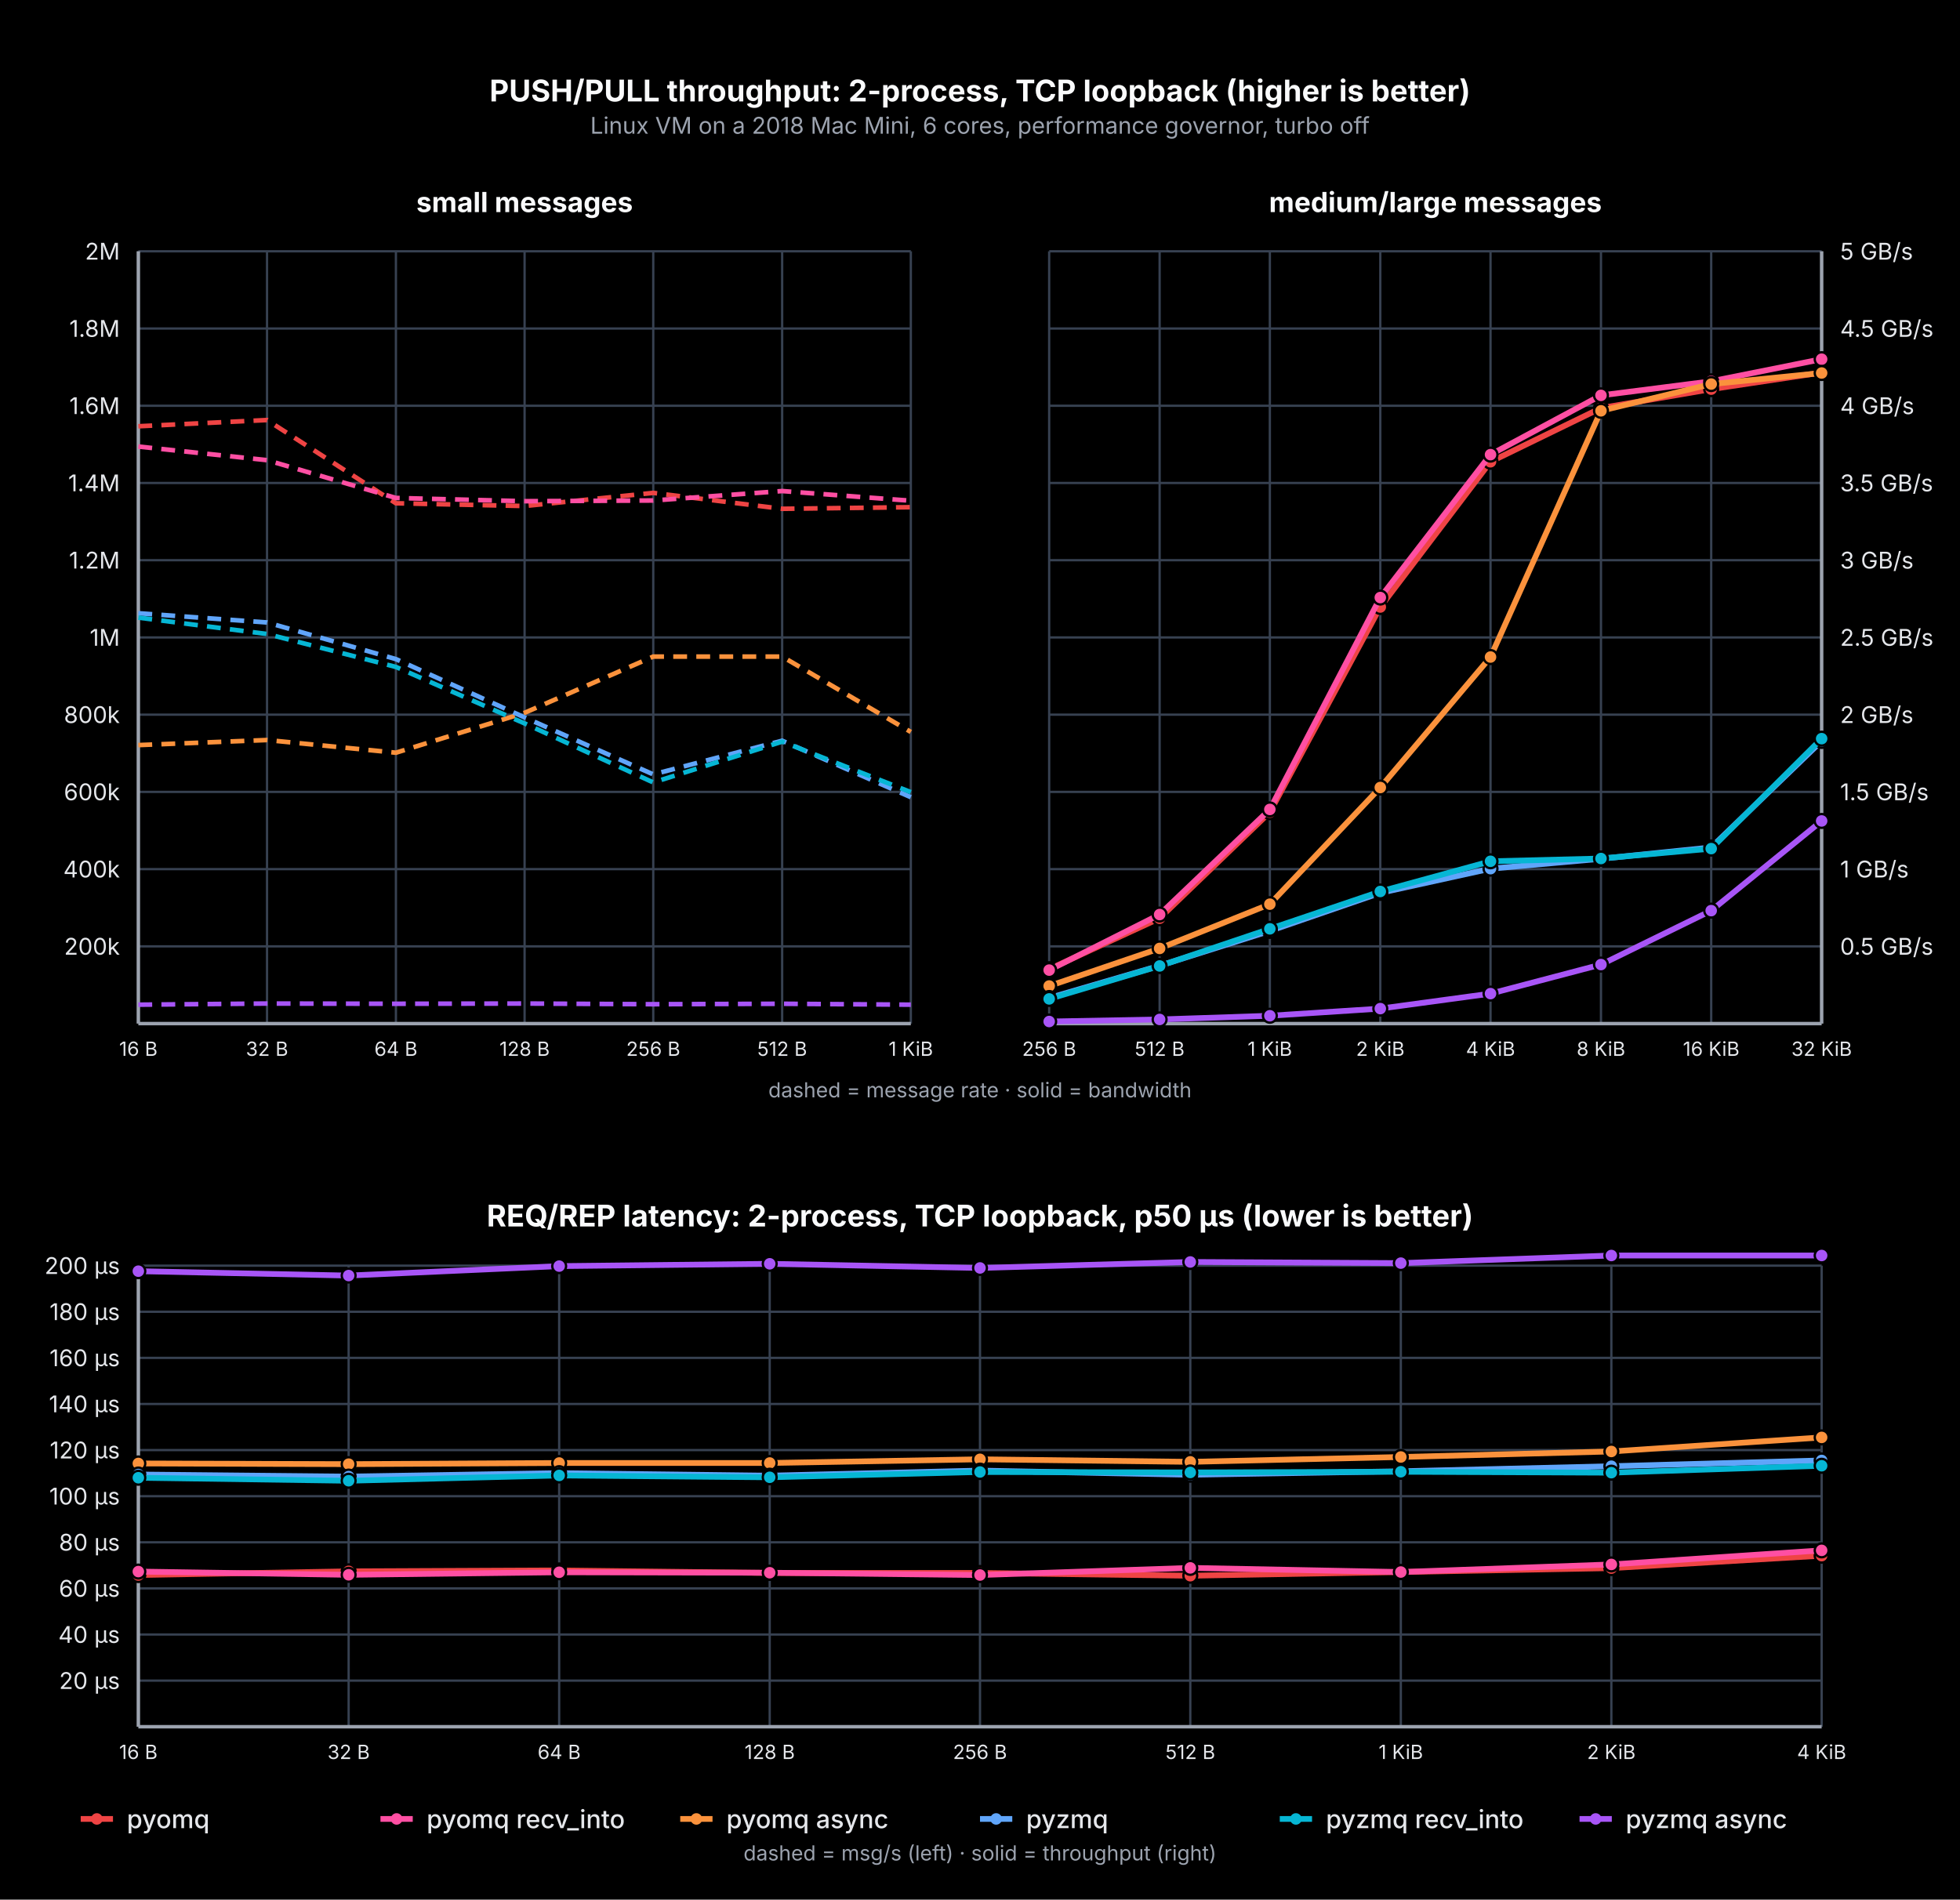
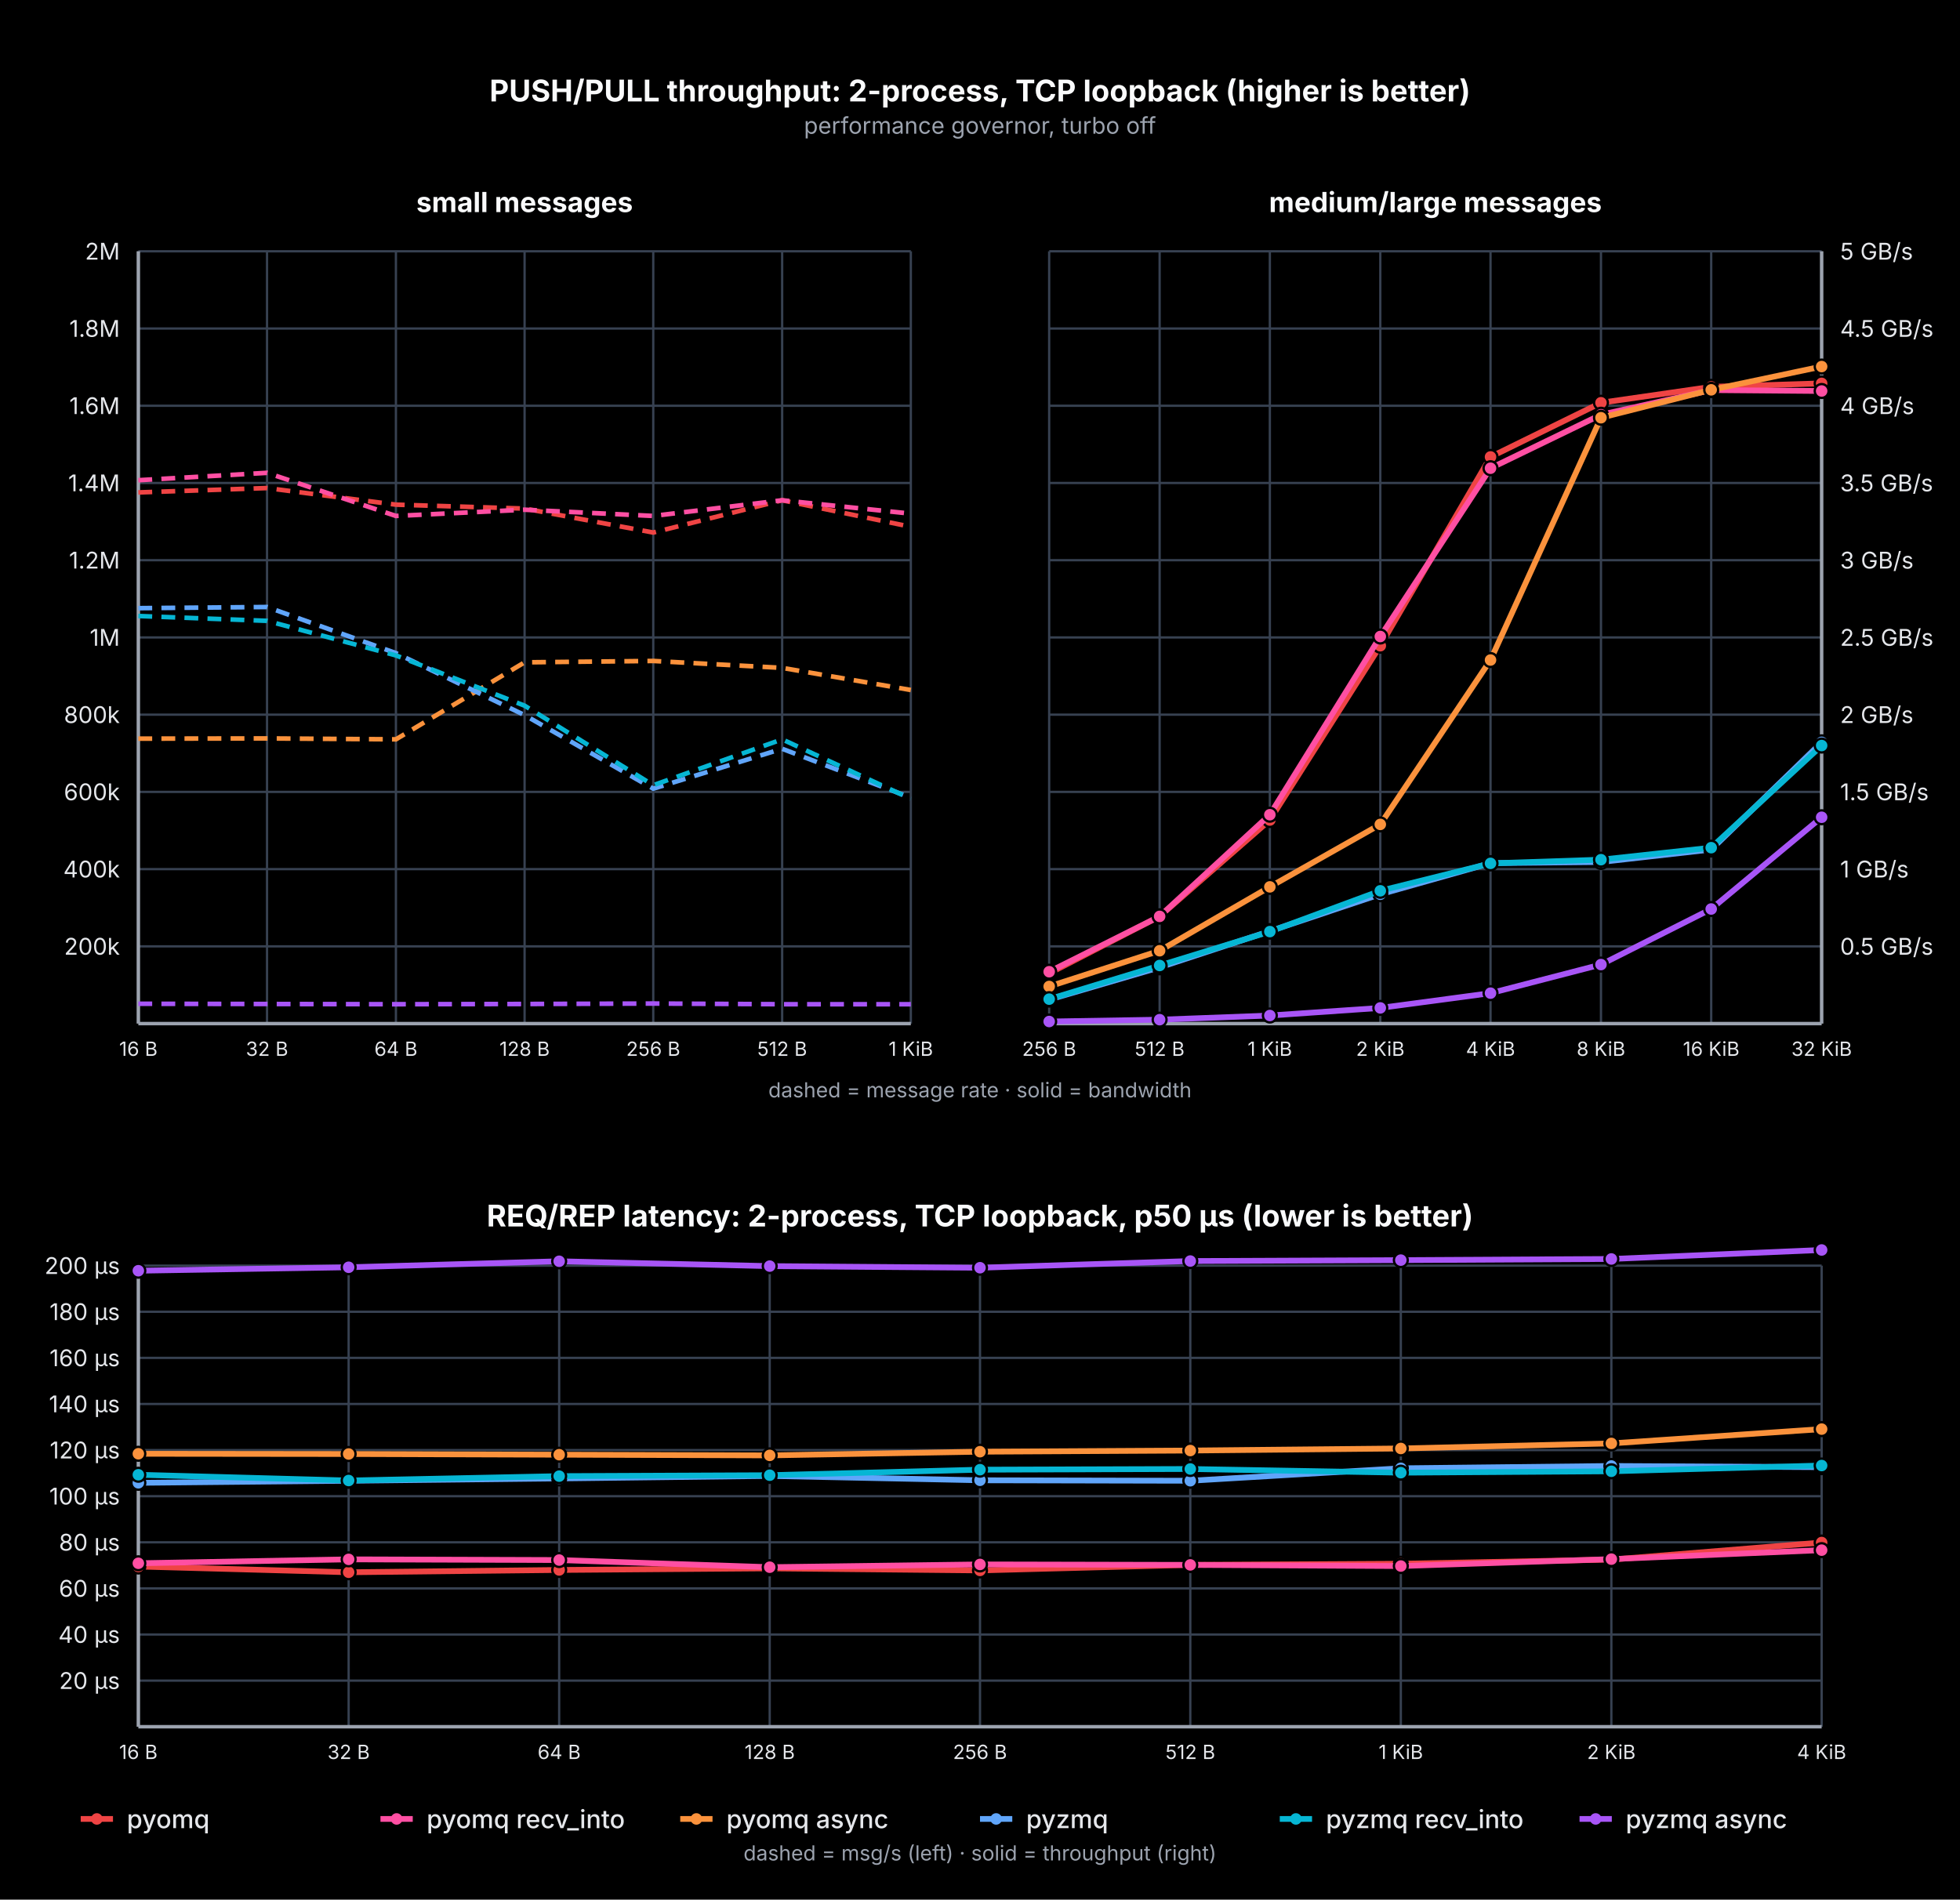
<svg xmlns="http://www.w3.org/2000/svg" viewBox="0 0 850 824" font-family="system-ui, -apple-system, sans-serif">
  <rect width="850" height="824" fill="#000000" />
  <text x="425.0" y="44" text-anchor="middle" fill="#f9fafb" font-size="13" font-weight="700">PUSH/PULL throughput: 2-process, TCP loopback (higher is better)</text>
-   <text x="425.0" y="58" text-anchor="middle" fill="#9ca3af" font-size="10">Linux VM on a 2018 Mac Mini, 6 cores, performance governor, turbo off</text>
+   <text x="425.0" y="58" text-anchor="middle" fill="#9ca3af" font-size="10">performance governor, turbo off</text>
  <line x1="60" y1="410.5" x2="395" y2="410.5" stroke="#374151" stroke-width="1" />
  <text x="52" y="410.5" text-anchor="end" dominant-baseline="middle" fill="#e5e7eb" font-size="10">200k</text>
  <line x1="60" y1="377.0" x2="395" y2="377.0" stroke="#374151" stroke-width="1" />
  <text x="52" y="377.0" text-anchor="end" dominant-baseline="middle" fill="#e5e7eb" font-size="10">400k</text>
  <line x1="60" y1="343.5" x2="395" y2="343.5" stroke="#374151" stroke-width="1" />
  <text x="52" y="343.5" text-anchor="end" dominant-baseline="middle" fill="#e5e7eb" font-size="10">600k</text>
  <line x1="60" y1="310.0" x2="395" y2="310.0" stroke="#374151" stroke-width="1" />
  <text x="52" y="310.0" text-anchor="end" dominant-baseline="middle" fill="#e5e7eb" font-size="10">800k</text>
  <line x1="60" y1="276.5" x2="395" y2="276.5" stroke="#374151" stroke-width="1" />
  <text x="52" y="276.5" text-anchor="end" dominant-baseline="middle" fill="#e5e7eb" font-size="10">1M</text>
  <line x1="60" y1="243.0" x2="395" y2="243.0" stroke="#374151" stroke-width="1" />
  <text x="52" y="243.0" text-anchor="end" dominant-baseline="middle" fill="#e5e7eb" font-size="10">1.2M</text>
  <line x1="60" y1="209.5" x2="395" y2="209.5" stroke="#374151" stroke-width="1" />
  <text x="52" y="209.5" text-anchor="end" dominant-baseline="middle" fill="#e5e7eb" font-size="10">1.4M</text>
  <line x1="60" y1="176.0" x2="395" y2="176.0" stroke="#374151" stroke-width="1" />
  <text x="52" y="176.0" text-anchor="end" dominant-baseline="middle" fill="#e5e7eb" font-size="10">1.6M</text>
  <line x1="60" y1="142.5" x2="395" y2="142.5" stroke="#374151" stroke-width="1" />
  <text x="52" y="142.5" text-anchor="end" dominant-baseline="middle" fill="#e5e7eb" font-size="10">1.8M</text>
  <line x1="60" y1="109.0" x2="395" y2="109.0" stroke="#374151" stroke-width="1" />
  <text x="52" y="109.0" text-anchor="end" dominant-baseline="middle" fill="#e5e7eb" font-size="10">2M</text>
  <line x1="60.0" y1="109" x2="60.0" y2="444" stroke="#374151" stroke-width="1" />
  <line x1="115.8" y1="109" x2="115.8" y2="444" stroke="#374151" stroke-width="1" />
  <line x1="171.7" y1="109" x2="171.7" y2="444" stroke="#374151" stroke-width="1" />
  <line x1="227.5" y1="109" x2="227.5" y2="444" stroke="#374151" stroke-width="1" />
  <line x1="283.3" y1="109" x2="283.3" y2="444" stroke="#374151" stroke-width="1" />
  <line x1="339.2" y1="109" x2="339.2" y2="444" stroke="#374151" stroke-width="1" />
  <line x1="395.0" y1="109" x2="395.0" y2="444" stroke="#374151" stroke-width="1" />
  <line x1="60" y1="109" x2="60" y2="444" stroke="#9ca3af" stroke-width="1.5" />
  <line x1="60" y1="444" x2="395" y2="444" stroke="#9ca3af" stroke-width="1.5" />
  <line x1="455" y1="410.5" x2="790" y2="410.5" stroke="#374151" stroke-width="1" />
  <text x="798" y="410.5" text-anchor="start" dominant-baseline="middle" fill="#e5e7eb" font-size="10">0.5 GB/s</text>
  <line x1="455" y1="377.0" x2="790" y2="377.0" stroke="#374151" stroke-width="1" />
  <text x="798" y="377.0" text-anchor="start" dominant-baseline="middle" fill="#e5e7eb" font-size="10">1 GB/s</text>
  <line x1="455" y1="343.5" x2="790" y2="343.5" stroke="#374151" stroke-width="1" />
  <text x="798" y="343.5" text-anchor="start" dominant-baseline="middle" fill="#e5e7eb" font-size="10">1.5 GB/s</text>
  <line x1="455" y1="310.0" x2="790" y2="310.0" stroke="#374151" stroke-width="1" />
  <text x="798" y="310.0" text-anchor="start" dominant-baseline="middle" fill="#e5e7eb" font-size="10">2 GB/s</text>
  <line x1="455" y1="276.5" x2="790" y2="276.5" stroke="#374151" stroke-width="1" />
  <text x="798" y="276.5" text-anchor="start" dominant-baseline="middle" fill="#e5e7eb" font-size="10">2.5 GB/s</text>
  <line x1="455" y1="243.0" x2="790" y2="243.0" stroke="#374151" stroke-width="1" />
  <text x="798" y="243.0" text-anchor="start" dominant-baseline="middle" fill="#e5e7eb" font-size="10">3 GB/s</text>
  <line x1="455" y1="209.5" x2="790" y2="209.5" stroke="#374151" stroke-width="1" />
  <text x="798" y="209.5" text-anchor="start" dominant-baseline="middle" fill="#e5e7eb" font-size="10">3.5 GB/s</text>
  <line x1="455" y1="176.0" x2="790" y2="176.0" stroke="#374151" stroke-width="1" />
  <text x="798" y="176.0" text-anchor="start" dominant-baseline="middle" fill="#e5e7eb" font-size="10">4 GB/s</text>
  <line x1="455" y1="142.5" x2="790" y2="142.5" stroke="#374151" stroke-width="1" />
  <text x="798" y="142.5" text-anchor="start" dominant-baseline="middle" fill="#e5e7eb" font-size="10">4.5 GB/s</text>
  <line x1="455" y1="109.0" x2="790" y2="109.0" stroke="#374151" stroke-width="1" />
  <text x="798" y="109.0" text-anchor="start" dominant-baseline="middle" fill="#e5e7eb" font-size="10">5 GB/s</text>
  <line x1="455.0" y1="109" x2="455.0" y2="444" stroke="#374151" stroke-width="1" />
  <line x1="502.9" y1="109" x2="502.9" y2="444" stroke="#374151" stroke-width="1" />
  <line x1="550.7" y1="109" x2="550.7" y2="444" stroke="#374151" stroke-width="1" />
  <line x1="598.6" y1="109" x2="598.6" y2="444" stroke="#374151" stroke-width="1" />
  <line x1="646.4" y1="109" x2="646.4" y2="444" stroke="#374151" stroke-width="1" />
  <line x1="694.3" y1="109" x2="694.3" y2="444" stroke="#374151" stroke-width="1" />
  <line x1="742.1" y1="109" x2="742.1" y2="444" stroke="#374151" stroke-width="1" />
  <line x1="790.0" y1="109" x2="790.0" y2="444" stroke="#374151" stroke-width="1" />
  <line x1="790" y1="109" x2="790" y2="444" stroke="#9ca3af" stroke-width="1.5" />
  <line x1="455" y1="444" x2="790" y2="444" stroke="#9ca3af" stroke-width="1.5" />
  <text x="227.5" y="92" text-anchor="middle" fill="#f9fafb" font-size="12" font-weight="700">small messages</text>
  <text x="622.5" y="92" text-anchor="middle" fill="#f9fafb" font-size="12" font-weight="700">medium/large messages</text>
-   <polyline points="60.0,184.9 115.8,182.2 171.7,218.3 227.5,219.5 283.3,213.8 339.2,220.7 395.0,220.0" fill="none" stroke="#ef4444" stroke-width="2" stroke-dasharray="6,4" />
-   <polyline points="60.0,193.7 115.8,199.6 171.7,216.0 227.5,217.4 283.3,217.1 339.2,213.0 395.0,217.2" fill="none" stroke="#ff4fa3" stroke-width="2" stroke-dasharray="6,4" />
-   <polyline points="60.0,323.2 115.8,321.0 171.7,326.5 227.5,309.2 283.3,284.8 339.2,284.8 395.0,317.5" fill="none" stroke="#fb923c" stroke-width="2" stroke-dasharray="6,4" />
-   <polyline points="60.0,266.0 115.8,270.0 171.7,285.9 227.5,311.2 283.3,335.9 339.2,321.3 395.0,345.8" fill="none" stroke="#60a5fa" stroke-width="2" stroke-dasharray="6,4" />
-   <polyline points="60.0,267.9 115.8,275.0 171.7,289.3 227.5,313.8 283.3,339.4 339.2,321.7 395.0,343.6" fill="none" stroke="#06b6d4" stroke-width="2" stroke-dasharray="6,4" />
-   <polyline points="60.0,435.8 115.8,435.3 171.7,435.4 227.5,435.3 283.3,435.6 339.2,435.4 395.0,435.8" fill="none" stroke="#a855f7" stroke-width="2" stroke-dasharray="6,4" />
-   <polyline points="455.0,420.4 502.9,398.3 550.7,352.3 598.6,263.3 646.4,200.3 694.3,177.0 742.1,168.8 790.0,161.6" fill="none" stroke="#ef4444" stroke-width="2.5" stroke-linecap="round" stroke-linejoin="round" />
-   <circle cx="455.0" cy="420.4" r="3" fill="#ef4444" stroke="#000000" stroke-width="1" />
-   <circle cx="502.9" cy="398.3" r="3" fill="#ef4444" stroke="#000000" stroke-width="1" />
-   <circle cx="550.7" cy="352.3" r="3" fill="#ef4444" stroke="#000000" stroke-width="1" />
-   <circle cx="598.6" cy="263.3" r="3" fill="#ef4444" stroke="#000000" stroke-width="1" />
-   <circle cx="646.4" cy="200.3" r="3" fill="#ef4444" stroke="#000000" stroke-width="1" />
-   <circle cx="694.3" cy="177.0" r="3" fill="#ef4444" stroke="#000000" stroke-width="1" />
-   <circle cx="742.1" cy="168.8" r="3" fill="#ef4444" stroke="#000000" stroke-width="1" />
-   <circle cx="790.0" cy="161.6" r="3" fill="#ef4444" stroke="#000000" stroke-width="1" />
-   <polyline points="455.0,420.8 502.9,396.7 550.7,351.1 598.6,259.2 646.4,197.2 694.3,171.5 742.1,165.4 790.0,155.8" fill="none" stroke="#ff4fa3" stroke-width="2.5" stroke-linecap="round" stroke-linejoin="round" />
-   <circle cx="455.0" cy="420.8" r="3" fill="#ff4fa3" stroke="#000000" stroke-width="1" />
-   <circle cx="502.9" cy="396.7" r="3" fill="#ff4fa3" stroke="#000000" stroke-width="1" />
-   <circle cx="550.7" cy="351.1" r="3" fill="#ff4fa3" stroke="#000000" stroke-width="1" />
-   <circle cx="598.6" cy="259.2" r="3" fill="#ff4fa3" stroke="#000000" stroke-width="1" />
-   <circle cx="646.4" cy="197.2" r="3" fill="#ff4fa3" stroke="#000000" stroke-width="1" />
-   <circle cx="694.3" cy="171.5" r="3" fill="#ff4fa3" stroke="#000000" stroke-width="1" />
-   <circle cx="742.1" cy="165.4" r="3" fill="#ff4fa3" stroke="#000000" stroke-width="1" />
-   <circle cx="790.0" cy="155.8" r="3" fill="#ff4fa3" stroke="#000000" stroke-width="1" />
-   <polyline points="455.0,427.7 502.9,411.4 550.7,392.2 598.6,341.6 646.4,285.0 694.3,178.2 742.1,166.6 790.0,161.8" fill="none" stroke="#fb923c" stroke-width="2.5" stroke-linecap="round" stroke-linejoin="round" />
-   <circle cx="455.0" cy="427.7" r="3" fill="#fb923c" stroke="#000000" stroke-width="1" />
-   <circle cx="502.9" cy="411.4" r="3" fill="#fb923c" stroke="#000000" stroke-width="1" />
-   <circle cx="550.7" cy="392.2" r="3" fill="#fb923c" stroke="#000000" stroke-width="1" />
-   <circle cx="598.6" cy="341.6" r="3" fill="#fb923c" stroke="#000000" stroke-width="1" />
-   <circle cx="646.4" cy="285.0" r="3" fill="#fb923c" stroke="#000000" stroke-width="1" />
-   <circle cx="694.3" cy="178.2" r="3" fill="#fb923c" stroke="#000000" stroke-width="1" />
-   <circle cx="742.1" cy="166.6" r="3" fill="#fb923c" stroke="#000000" stroke-width="1" />
-   <circle cx="790.0" cy="161.8" r="3" fill="#fb923c" stroke="#000000" stroke-width="1" />
-   <polyline points="455.0,432.9 502.9,418.9 550.7,403.8 598.6,387.3 646.4,376.8 694.3,372.5 742.1,367.6 790.0,321.4" fill="none" stroke="#60a5fa" stroke-width="2.5" stroke-linecap="round" stroke-linejoin="round" />
-   <circle cx="455.0" cy="432.9" r="3" fill="#60a5fa" stroke="#000000" stroke-width="1" />
-   <circle cx="502.9" cy="418.9" r="3" fill="#60a5fa" stroke="#000000" stroke-width="1" />
-   <circle cx="550.7" cy="403.8" r="3" fill="#60a5fa" stroke="#000000" stroke-width="1" />
-   <circle cx="598.6" cy="387.3" r="3" fill="#60a5fa" stroke="#000000" stroke-width="1" />
-   <circle cx="646.4" cy="376.8" r="3" fill="#60a5fa" stroke="#000000" stroke-width="1" />
-   <circle cx="694.3" cy="372.5" r="3" fill="#60a5fa" stroke="#000000" stroke-width="1" />
-   <circle cx="742.1" cy="367.6" r="3" fill="#60a5fa" stroke="#000000" stroke-width="1" />
-   <circle cx="790.0" cy="321.4" r="3" fill="#60a5fa" stroke="#000000" stroke-width="1" />
-   <polyline points="455.0,433.3 502.9,419.0 550.7,402.9 598.6,386.7 646.4,373.6 694.3,372.4 742.1,368.1 790.0,320.4" fill="none" stroke="#06b6d4" stroke-width="2.5" stroke-linecap="round" stroke-linejoin="round" />
-   <circle cx="455.0" cy="433.3" r="3" fill="#06b6d4" stroke="#000000" stroke-width="1" />
-   <circle cx="502.9" cy="419.0" r="3" fill="#06b6d4" stroke="#000000" stroke-width="1" />
-   <circle cx="550.7" cy="402.9" r="3" fill="#06b6d4" stroke="#000000" stroke-width="1" />
-   <circle cx="598.6" cy="386.7" r="3" fill="#06b6d4" stroke="#000000" stroke-width="1" />
-   <circle cx="646.4" cy="373.6" r="3" fill="#06b6d4" stroke="#000000" stroke-width="1" />
-   <circle cx="694.3" cy="372.4" r="3" fill="#06b6d4" stroke="#000000" stroke-width="1" />
-   <circle cx="742.1" cy="368.1" r="3" fill="#06b6d4" stroke="#000000" stroke-width="1" />
-   <circle cx="790.0" cy="320.4" r="3" fill="#06b6d4" stroke="#000000" stroke-width="1" />
-   <polyline points="455.0,443.1 502.9,442.2 550.7,440.6 598.6,437.5 646.4,431.0 694.3,418.4 742.1,395.0 790.0,356.1" fill="none" stroke="#a855f7" stroke-width="2.5" stroke-linecap="round" stroke-linejoin="round" />
+   <polyline points="60.0,213.6 115.8,211.7 171.7,218.9 227.5,220.6 283.3,231.0 339.2,217.0 395.0,228.5" fill="none" stroke="#ef4444" stroke-width="2" stroke-dasharray="6,4" />
+   <polyline points="60.0,208.3 115.8,205.1 171.7,223.8 227.5,221.1 283.3,223.8 339.2,217.0 395.0,222.8" fill="none" stroke="#ff4fa3" stroke-width="2" stroke-dasharray="6,4" />
+   <polyline points="60.0,320.4 115.8,320.3 171.7,320.7 227.5,287.3 283.3,286.7 339.2,289.7 395.0,299.3" fill="none" stroke="#fb923c" stroke-width="2" stroke-dasharray="6,4" />
+   <polyline points="60.0,263.8 115.8,263.3 171.7,283.3 227.5,310.2 283.3,342.1 339.2,324.8 395.0,346.0" fill="none" stroke="#60a5fa" stroke-width="2" stroke-dasharray="6,4" />
+   <polyline points="60.0,267.2 115.8,269.3 171.7,284.3 227.5,306.1 283.3,340.6 339.2,320.7 395.0,346.5" fill="none" stroke="#06b6d4" stroke-width="2" stroke-dasharray="6,4" />
+   <polyline points="60.0,435.4 115.8,435.5 171.7,435.6 227.5,435.5 283.3,435.3 339.2,435.6 395.0,435.6" fill="none" stroke="#a855f7" stroke-width="2" stroke-dasharray="6,4" />
+   <polyline points="455.0,422.2 502.9,397.5 550.7,355.7 598.6,280.1 646.4,198.2 694.3,174.7 742.1,167.8 790.0,166.3" fill="none" stroke="#ef4444" stroke-width="2.5" stroke-linecap="round" stroke-linejoin="round" />
+   <circle cx="455.0" cy="422.2" r="3" fill="#ef4444" stroke="#000000" stroke-width="1" />
+   <circle cx="502.9" cy="397.5" r="3" fill="#ef4444" stroke="#000000" stroke-width="1" />
+   <circle cx="550.7" cy="355.7" r="3" fill="#ef4444" stroke="#000000" stroke-width="1" />
+   <circle cx="598.6" cy="280.1" r="3" fill="#ef4444" stroke="#000000" stroke-width="1" />
+   <circle cx="646.4" cy="198.2" r="3" fill="#ef4444" stroke="#000000" stroke-width="1" />
+   <circle cx="694.3" cy="174.7" r="3" fill="#ef4444" stroke="#000000" stroke-width="1" />
+   <circle cx="742.1" cy="167.8" r="3" fill="#ef4444" stroke="#000000" stroke-width="1" />
+   <circle cx="790.0" cy="166.3" r="3" fill="#ef4444" stroke="#000000" stroke-width="1" />
+   <polyline points="455.0,421.5 502.9,397.5 550.7,353.4 598.6,276.1 646.4,203.1 694.3,179.9 742.1,169.2 790.0,169.6" fill="none" stroke="#ff4fa3" stroke-width="2.5" stroke-linecap="round" stroke-linejoin="round" />
+   <circle cx="455.0" cy="421.5" r="3" fill="#ff4fa3" stroke="#000000" stroke-width="1" />
+   <circle cx="502.9" cy="397.5" r="3" fill="#ff4fa3" stroke="#000000" stroke-width="1" />
+   <circle cx="550.7" cy="353.4" r="3" fill="#ff4fa3" stroke="#000000" stroke-width="1" />
+   <circle cx="598.6" cy="276.1" r="3" fill="#ff4fa3" stroke="#000000" stroke-width="1" />
+   <circle cx="646.4" cy="203.1" r="3" fill="#ff4fa3" stroke="#000000" stroke-width="1" />
+   <circle cx="694.3" cy="179.9" r="3" fill="#ff4fa3" stroke="#000000" stroke-width="1" />
+   <circle cx="742.1" cy="169.2" r="3" fill="#ff4fa3" stroke="#000000" stroke-width="1" />
+   <circle cx="790.0" cy="169.6" r="3" fill="#ff4fa3" stroke="#000000" stroke-width="1" />
+   <polyline points="455.0,427.9 502.9,412.4 550.7,384.7 598.6,357.6 646.4,286.3 694.3,181.2 742.1,169.1 790.0,159.0" fill="none" stroke="#fb923c" stroke-width="2.5" stroke-linecap="round" stroke-linejoin="round" />
+   <circle cx="455.0" cy="427.9" r="3" fill="#fb923c" stroke="#000000" stroke-width="1" />
+   <circle cx="502.9" cy="412.4" r="3" fill="#fb923c" stroke="#000000" stroke-width="1" />
+   <circle cx="550.7" cy="384.7" r="3" fill="#fb923c" stroke="#000000" stroke-width="1" />
+   <circle cx="598.6" cy="357.6" r="3" fill="#fb923c" stroke="#000000" stroke-width="1" />
+   <circle cx="646.4" cy="286.3" r="3" fill="#fb923c" stroke="#000000" stroke-width="1" />
+   <circle cx="694.3" cy="181.2" r="3" fill="#fb923c" stroke="#000000" stroke-width="1" />
+   <circle cx="742.1" cy="169.1" r="3" fill="#fb923c" stroke="#000000" stroke-width="1" />
+   <circle cx="790.0" cy="159.0" r="3" fill="#fb923c" stroke="#000000" stroke-width="1" />
+   <polyline points="455.0,433.6 502.9,419.6 550.7,403.9 598.6,387.9 646.4,374.4 694.3,373.9 742.1,368.5 790.0,322.0" fill="none" stroke="#60a5fa" stroke-width="2.5" stroke-linecap="round" stroke-linejoin="round" />
+   <circle cx="455.0" cy="433.6" r="3" fill="#60a5fa" stroke="#000000" stroke-width="1" />
+   <circle cx="502.9" cy="419.6" r="3" fill="#60a5fa" stroke="#000000" stroke-width="1" />
+   <circle cx="550.7" cy="403.9" r="3" fill="#60a5fa" stroke="#000000" stroke-width="1" />
+   <circle cx="598.6" cy="387.9" r="3" fill="#60a5fa" stroke="#000000" stroke-width="1" />
+   <circle cx="646.4" cy="374.4" r="3" fill="#60a5fa" stroke="#000000" stroke-width="1" />
+   <circle cx="694.3" cy="373.9" r="3" fill="#60a5fa" stroke="#000000" stroke-width="1" />
+   <circle cx="742.1" cy="368.5" r="3" fill="#60a5fa" stroke="#000000" stroke-width="1" />
+   <circle cx="790.0" cy="322.0" r="3" fill="#60a5fa" stroke="#000000" stroke-width="1" />
+   <polyline points="455.0,433.4 502.9,418.8 550.7,404.1 598.6,386.4 646.4,374.5 694.3,372.9 742.1,367.7 790.0,323.4" fill="none" stroke="#06b6d4" stroke-width="2.5" stroke-linecap="round" stroke-linejoin="round" />
+   <circle cx="455.0" cy="433.4" r="3" fill="#06b6d4" stroke="#000000" stroke-width="1" />
+   <circle cx="502.9" cy="418.8" r="3" fill="#06b6d4" stroke="#000000" stroke-width="1" />
+   <circle cx="550.7" cy="404.1" r="3" fill="#06b6d4" stroke="#000000" stroke-width="1" />
+   <circle cx="598.6" cy="386.4" r="3" fill="#06b6d4" stroke="#000000" stroke-width="1" />
+   <circle cx="646.4" cy="374.5" r="3" fill="#06b6d4" stroke="#000000" stroke-width="1" />
+   <circle cx="694.3" cy="372.9" r="3" fill="#06b6d4" stroke="#000000" stroke-width="1" />
+   <circle cx="742.1" cy="367.7" r="3" fill="#06b6d4" stroke="#000000" stroke-width="1" />
+   <circle cx="790.0" cy="323.4" r="3" fill="#06b6d4" stroke="#000000" stroke-width="1" />
+   <polyline points="455.0,443.1 502.9,442.3 550.7,440.5 598.6,437.2 646.4,430.8 694.3,418.4 742.1,394.3 790.0,354.5" fill="none" stroke="#a855f7" stroke-width="2.5" stroke-linecap="round" stroke-linejoin="round" />
  <circle cx="455.0" cy="443.1" r="3" fill="#a855f7" stroke="#000000" stroke-width="1" />
-   <circle cx="502.9" cy="442.2" r="3" fill="#a855f7" stroke="#000000" stroke-width="1" />
-   <circle cx="550.7" cy="440.6" r="3" fill="#a855f7" stroke="#000000" stroke-width="1" />
-   <circle cx="598.6" cy="437.5" r="3" fill="#a855f7" stroke="#000000" stroke-width="1" />
-   <circle cx="646.4" cy="431.0" r="3" fill="#a855f7" stroke="#000000" stroke-width="1" />
+   <circle cx="502.9" cy="442.3" r="3" fill="#a855f7" stroke="#000000" stroke-width="1" />
+   <circle cx="550.7" cy="440.5" r="3" fill="#a855f7" stroke="#000000" stroke-width="1" />
+   <circle cx="598.6" cy="437.2" r="3" fill="#a855f7" stroke="#000000" stroke-width="1" />
+   <circle cx="646.4" cy="430.8" r="3" fill="#a855f7" stroke="#000000" stroke-width="1" />
  <circle cx="694.3" cy="418.4" r="3" fill="#a855f7" stroke="#000000" stroke-width="1" />
-   <circle cx="742.1" cy="395.0" r="3" fill="#a855f7" stroke="#000000" stroke-width="1" />
-   <circle cx="790.0" cy="356.1" r="3" fill="#a855f7" stroke="#000000" stroke-width="1" />
+   <circle cx="742.1" cy="394.3" r="3" fill="#a855f7" stroke="#000000" stroke-width="1" />
+   <circle cx="790.0" cy="354.5" r="3" fill="#a855f7" stroke="#000000" stroke-width="1" />
  <text x="60.0" y="458" text-anchor="middle" fill="#e5e7eb" font-size="8.5">16 B</text>
  <text x="115.8" y="458" text-anchor="middle" fill="#e5e7eb" font-size="8.5">32 B</text>
  <text x="171.7" y="458" text-anchor="middle" fill="#e5e7eb" font-size="8.5">64 B</text>
  <text x="227.5" y="458" text-anchor="middle" fill="#e5e7eb" font-size="8.5">128 B</text>
  <text x="283.3" y="458" text-anchor="middle" fill="#e5e7eb" font-size="8.5">256 B</text>
  <text x="339.2" y="458" text-anchor="middle" fill="#e5e7eb" font-size="8.5">512 B</text>
  <text x="395.0" y="458" text-anchor="middle" fill="#e5e7eb" font-size="8.5">1 KiB</text>
  <text x="455.0" y="458" text-anchor="middle" fill="#e5e7eb" font-size="8.5">256 B</text>
  <text x="502.9" y="458" text-anchor="middle" fill="#e5e7eb" font-size="8.5">512 B</text>
  <text x="550.7" y="458" text-anchor="middle" fill="#e5e7eb" font-size="8.5">1 KiB</text>
  <text x="598.6" y="458" text-anchor="middle" fill="#e5e7eb" font-size="8.5">2 KiB</text>
  <text x="646.4" y="458" text-anchor="middle" fill="#e5e7eb" font-size="8.5">4 KiB</text>
  <text x="694.3" y="458" text-anchor="middle" fill="#e5e7eb" font-size="8.5">8 KiB</text>
  <text x="742.1" y="458" text-anchor="middle" fill="#e5e7eb" font-size="8.5">16 KiB</text>
  <text x="790.0" y="458" text-anchor="middle" fill="#e5e7eb" font-size="8.5">32 KiB</text>
  <text x="425.0" y="476" text-anchor="middle" fill="#9ca3af" font-size="9">dashed = message rate · solid = bandwidth</text>
  <text x="425.0" y="532" text-anchor="middle" fill="#f9fafb" font-size="13" font-weight="700">REQ/REP latency: 2-process, TCP loopback, p50 μs (lower is better)</text>
  <line x1="60" y1="729.0" x2="790" y2="729.0" stroke="#374151" stroke-width="1" />
  <text x="52" y="729.0" text-anchor="end" dominant-baseline="middle" fill="#e5e7eb" font-size="10">20 μs</text>
  <line x1="60" y1="709.0" x2="790" y2="709.0" stroke="#374151" stroke-width="1" />
  <text x="52" y="709.0" text-anchor="end" dominant-baseline="middle" fill="#e5e7eb" font-size="10">40 μs</text>
  <line x1="60" y1="689.0" x2="790" y2="689.0" stroke="#374151" stroke-width="1" />
  <text x="52" y="689.0" text-anchor="end" dominant-baseline="middle" fill="#e5e7eb" font-size="10">60 μs</text>
  <line x1="60" y1="669.0" x2="790" y2="669.0" stroke="#374151" stroke-width="1" />
  <text x="52" y="669.0" text-anchor="end" dominant-baseline="middle" fill="#e5e7eb" font-size="10">80 μs</text>
  <line x1="60" y1="649.0" x2="790" y2="649.0" stroke="#374151" stroke-width="1" />
  <text x="52" y="649.0" text-anchor="end" dominant-baseline="middle" fill="#e5e7eb" font-size="10">100 μs</text>
  <line x1="60" y1="629.0" x2="790" y2="629.0" stroke="#374151" stroke-width="1" />
  <text x="52" y="629.0" text-anchor="end" dominant-baseline="middle" fill="#e5e7eb" font-size="10">120 μs</text>
  <line x1="60" y1="609.0" x2="790" y2="609.0" stroke="#374151" stroke-width="1" />
  <text x="52" y="609.0" text-anchor="end" dominant-baseline="middle" fill="#e5e7eb" font-size="10">140 μs</text>
  <line x1="60" y1="589.0" x2="790" y2="589.0" stroke="#374151" stroke-width="1" />
  <text x="52" y="589.0" text-anchor="end" dominant-baseline="middle" fill="#e5e7eb" font-size="10">160 μs</text>
  <line x1="60" y1="569.0" x2="790" y2="569.0" stroke="#374151" stroke-width="1" />
  <text x="52" y="569.0" text-anchor="end" dominant-baseline="middle" fill="#e5e7eb" font-size="10">180 μs</text>
  <line x1="60" y1="549.0" x2="790" y2="549.0" stroke="#374151" stroke-width="1" />
  <text x="52" y="549.0" text-anchor="end" dominant-baseline="middle" fill="#e5e7eb" font-size="10">200 μs</text>
  <line x1="60.0" y1="549" x2="60.0" y2="749" stroke="#374151" stroke-width="1" />
  <line x1="151.2" y1="549" x2="151.2" y2="749" stroke="#374151" stroke-width="1" />
  <line x1="242.5" y1="549" x2="242.5" y2="749" stroke="#374151" stroke-width="1" />
  <line x1="333.8" y1="549" x2="333.8" y2="749" stroke="#374151" stroke-width="1" />
  <line x1="425.0" y1="549" x2="425.0" y2="749" stroke="#374151" stroke-width="1" />
  <line x1="516.2" y1="549" x2="516.2" y2="749" stroke="#374151" stroke-width="1" />
  <line x1="607.5" y1="549" x2="607.5" y2="749" stroke="#374151" stroke-width="1" />
  <line x1="698.8" y1="549" x2="698.8" y2="749" stroke="#374151" stroke-width="1" />
  <line x1="790.0" y1="549" x2="790.0" y2="749" stroke="#374151" stroke-width="1" />
  <line x1="60" y1="549" x2="60" y2="749" stroke="#9ca3af" stroke-width="1.5" />
  <line x1="60" y1="749" x2="790" y2="749" stroke="#9ca3af" stroke-width="1.5" />
-   <polyline points="60.0,683.2 151.2,681.6 242.5,681.2 333.8,682.3 425.0,682.3 516.2,683.5 607.5,681.9 698.8,680.2 790.0,674.8" fill="none" stroke="#ef4444" stroke-width="2.5" stroke-linecap="round" stroke-linejoin="round" />
-   <circle cx="60.0" cy="683.2" r="3" fill="#ef4444" stroke="#000000" stroke-width="1" />
-   <circle cx="151.2" cy="681.6" r="3" fill="#ef4444" stroke="#000000" stroke-width="1" />
-   <circle cx="242.5" cy="681.2" r="3" fill="#ef4444" stroke="#000000" stroke-width="1" />
-   <circle cx="333.8" cy="682.3" r="3" fill="#ef4444" stroke="#000000" stroke-width="1" />
-   <circle cx="425.0" cy="682.3" r="3" fill="#ef4444" stroke="#000000" stroke-width="1" />
-   <circle cx="516.2" cy="683.5" r="3" fill="#ef4444" stroke="#000000" stroke-width="1" />
-   <circle cx="607.5" cy="681.9" r="3" fill="#ef4444" stroke="#000000" stroke-width="1" />
-   <circle cx="698.8" cy="680.2" r="3" fill="#ef4444" stroke="#000000" stroke-width="1" />
-   <circle cx="790.0" cy="674.8" r="3" fill="#ef4444" stroke="#000000" stroke-width="1" />
-   <polyline points="60.0,681.7 151.2,683.1 242.5,682.0 333.8,682.2 425.0,683.2 516.2,680.1 607.5,681.9 698.8,678.6 790.0,672.5" fill="none" stroke="#ff4fa3" stroke-width="2.5" stroke-linecap="round" stroke-linejoin="round" />
-   <circle cx="60.0" cy="681.7" r="3" fill="#ff4fa3" stroke="#000000" stroke-width="1" />
-   <circle cx="151.2" cy="683.1" r="3" fill="#ff4fa3" stroke="#000000" stroke-width="1" />
-   <circle cx="242.5" cy="682.0" r="3" fill="#ff4fa3" stroke="#000000" stroke-width="1" />
-   <circle cx="333.8" cy="682.2" r="3" fill="#ff4fa3" stroke="#000000" stroke-width="1" />
-   <circle cx="425.0" cy="683.2" r="3" fill="#ff4fa3" stroke="#000000" stroke-width="1" />
-   <circle cx="516.2" cy="680.1" r="3" fill="#ff4fa3" stroke="#000000" stroke-width="1" />
-   <circle cx="607.5" cy="681.9" r="3" fill="#ff4fa3" stroke="#000000" stroke-width="1" />
-   <circle cx="698.8" cy="678.6" r="3" fill="#ff4fa3" stroke="#000000" stroke-width="1" />
-   <circle cx="790.0" cy="672.5" r="3" fill="#ff4fa3" stroke="#000000" stroke-width="1" />
-   <polyline points="60.0,634.8 151.2,635.1 242.5,634.6 333.8,634.6 425.0,633.0 516.2,634.1 607.5,632.0 698.8,629.6 790.0,623.5" fill="none" stroke="#fb923c" stroke-width="2.5" stroke-linecap="round" stroke-linejoin="round" />
-   <circle cx="60.0" cy="634.8" r="3" fill="#fb923c" stroke="#000000" stroke-width="1" />
-   <circle cx="151.2" cy="635.1" r="3" fill="#fb923c" stroke="#000000" stroke-width="1" />
-   <circle cx="242.5" cy="634.6" r="3" fill="#fb923c" stroke="#000000" stroke-width="1" />
-   <circle cx="333.8" cy="634.6" r="3" fill="#fb923c" stroke="#000000" stroke-width="1" />
-   <circle cx="425.0" cy="633.0" r="3" fill="#fb923c" stroke="#000000" stroke-width="1" />
-   <circle cx="516.2" cy="634.1" r="3" fill="#fb923c" stroke="#000000" stroke-width="1" />
-   <circle cx="607.5" cy="632.0" r="3" fill="#fb923c" stroke="#000000" stroke-width="1" />
-   <circle cx="698.8" cy="629.6" r="3" fill="#fb923c" stroke="#000000" stroke-width="1" />
-   <circle cx="790.0" cy="623.5" r="3" fill="#fb923c" stroke="#000000" stroke-width="1" />
-   <polyline points="60.0,639.6 151.2,640.5 242.5,639.0 333.8,640.1 425.0,637.9 516.2,639.7 607.5,638.2 698.8,636.0 790.0,633.5" fill="none" stroke="#60a5fa" stroke-width="2.5" stroke-linecap="round" stroke-linejoin="round" />
-   <circle cx="60.0" cy="639.6" r="3" fill="#60a5fa" stroke="#000000" stroke-width="1" />
-   <circle cx="151.2" cy="640.5" r="3" fill="#60a5fa" stroke="#000000" stroke-width="1" />
-   <circle cx="242.5" cy="639.0" r="3" fill="#60a5fa" stroke="#000000" stroke-width="1" />
-   <circle cx="333.8" cy="640.1" r="3" fill="#60a5fa" stroke="#000000" stroke-width="1" />
-   <circle cx="425.0" cy="637.9" r="3" fill="#60a5fa" stroke="#000000" stroke-width="1" />
-   <circle cx="516.2" cy="639.7" r="3" fill="#60a5fa" stroke="#000000" stroke-width="1" />
-   <circle cx="607.5" cy="638.2" r="3" fill="#60a5fa" stroke="#000000" stroke-width="1" />
-   <circle cx="698.8" cy="636.0" r="3" fill="#60a5fa" stroke="#000000" stroke-width="1" />
-   <circle cx="790.0" cy="633.5" r="3" fill="#60a5fa" stroke="#000000" stroke-width="1" />
-   <polyline points="60.0,641.0 151.2,642.3 242.5,640.0 333.8,640.8 425.0,638.5 516.2,638.7 607.5,638.4 698.8,638.8 790.0,635.8" fill="none" stroke="#06b6d4" stroke-width="2.5" stroke-linecap="round" stroke-linejoin="round" />
-   <circle cx="60.0" cy="641.0" r="3" fill="#06b6d4" stroke="#000000" stroke-width="1" />
-   <circle cx="151.2" cy="642.3" r="3" fill="#06b6d4" stroke="#000000" stroke-width="1" />
-   <circle cx="242.5" cy="640.0" r="3" fill="#06b6d4" stroke="#000000" stroke-width="1" />
-   <circle cx="333.8" cy="640.8" r="3" fill="#06b6d4" stroke="#000000" stroke-width="1" />
-   <circle cx="425.0" cy="638.5" r="3" fill="#06b6d4" stroke="#000000" stroke-width="1" />
-   <circle cx="516.2" cy="638.7" r="3" fill="#06b6d4" stroke="#000000" stroke-width="1" />
-   <circle cx="607.5" cy="638.4" r="3" fill="#06b6d4" stroke="#000000" stroke-width="1" />
-   <circle cx="698.8" cy="638.8" r="3" fill="#06b6d4" stroke="#000000" stroke-width="1" />
-   <circle cx="790.0" cy="635.8" r="3" fill="#06b6d4" stroke="#000000" stroke-width="1" />
-   <polyline points="60.0,551.4 151.2,553.3 242.5,549.2 333.8,548.2 425.0,550.0 516.2,547.4 607.5,547.9 698.8,544.6 790.0,544.6" fill="none" stroke="#a855f7" stroke-width="2.5" stroke-linecap="round" stroke-linejoin="round" />
-   <circle cx="60.0" cy="551.4" r="3" fill="#a855f7" stroke="#000000" stroke-width="1" />
-   <circle cx="151.2" cy="553.3" r="3" fill="#a855f7" stroke="#000000" stroke-width="1" />
-   <circle cx="242.5" cy="549.2" r="3" fill="#a855f7" stroke="#000000" stroke-width="1" />
-   <circle cx="333.8" cy="548.2" r="3" fill="#a855f7" stroke="#000000" stroke-width="1" />
-   <circle cx="425.0" cy="550.0" r="3" fill="#a855f7" stroke="#000000" stroke-width="1" />
-   <circle cx="516.2" cy="547.4" r="3" fill="#a855f7" stroke="#000000" stroke-width="1" />
-   <circle cx="607.5" cy="547.9" r="3" fill="#a855f7" stroke="#000000" stroke-width="1" />
-   <circle cx="698.8" cy="544.6" r="3" fill="#a855f7" stroke="#000000" stroke-width="1" />
-   <circle cx="790.0" cy="544.6" r="3" fill="#a855f7" stroke="#000000" stroke-width="1" />
+   <polyline points="60.0,679.5 151.2,682.0 242.5,681.0 333.8,680.3 425.0,681.2 516.2,678.8 607.5,678.3 698.8,676.5 790.0,669.1" fill="none" stroke="#ef4444" stroke-width="2.5" stroke-linecap="round" stroke-linejoin="round" />
+   <circle cx="60.0" cy="679.5" r="3" fill="#ef4444" stroke="#000000" stroke-width="1" />
+   <circle cx="151.2" cy="682.0" r="3" fill="#ef4444" stroke="#000000" stroke-width="1" />
+   <circle cx="242.5" cy="681.0" r="3" fill="#ef4444" stroke="#000000" stroke-width="1" />
+   <circle cx="333.8" cy="680.3" r="3" fill="#ef4444" stroke="#000000" stroke-width="1" />
+   <circle cx="425.0" cy="681.2" r="3" fill="#ef4444" stroke="#000000" stroke-width="1" />
+   <circle cx="516.2" cy="678.8" r="3" fill="#ef4444" stroke="#000000" stroke-width="1" />
+   <circle cx="607.5" cy="678.3" r="3" fill="#ef4444" stroke="#000000" stroke-width="1" />
+   <circle cx="698.8" cy="676.5" r="3" fill="#ef4444" stroke="#000000" stroke-width="1" />
+   <circle cx="790.0" cy="669.1" r="3" fill="#ef4444" stroke="#000000" stroke-width="1" />
+   <polyline points="60.0,678.1 151.2,676.4 242.5,676.7 333.8,679.8 425.0,678.6 516.2,678.8 607.5,679.3 698.8,676.3 790.0,672.4" fill="none" stroke="#ff4fa3" stroke-width="2.5" stroke-linecap="round" stroke-linejoin="round" />
+   <circle cx="60.0" cy="678.1" r="3" fill="#ff4fa3" stroke="#000000" stroke-width="1" />
+   <circle cx="151.2" cy="676.4" r="3" fill="#ff4fa3" stroke="#000000" stroke-width="1" />
+   <circle cx="242.5" cy="676.7" r="3" fill="#ff4fa3" stroke="#000000" stroke-width="1" />
+   <circle cx="333.8" cy="679.8" r="3" fill="#ff4fa3" stroke="#000000" stroke-width="1" />
+   <circle cx="425.0" cy="678.6" r="3" fill="#ff4fa3" stroke="#000000" stroke-width="1" />
+   <circle cx="516.2" cy="678.8" r="3" fill="#ff4fa3" stroke="#000000" stroke-width="1" />
+   <circle cx="607.5" cy="679.3" r="3" fill="#ff4fa3" stroke="#000000" stroke-width="1" />
+   <circle cx="698.8" cy="676.3" r="3" fill="#ff4fa3" stroke="#000000" stroke-width="1" />
+   <circle cx="790.0" cy="672.4" r="3" fill="#ff4fa3" stroke="#000000" stroke-width="1" />
+   <polyline points="60.0,630.6 151.2,630.7 242.5,631.0 333.8,631.3 425.0,629.7 516.2,629.2 607.5,628.3 698.8,626.1 790.0,619.9" fill="none" stroke="#fb923c" stroke-width="2.5" stroke-linecap="round" stroke-linejoin="round" />
+   <circle cx="60.0" cy="630.6" r="3" fill="#fb923c" stroke="#000000" stroke-width="1" />
+   <circle cx="151.2" cy="630.7" r="3" fill="#fb923c" stroke="#000000" stroke-width="1" />
+   <circle cx="242.5" cy="631.0" r="3" fill="#fb923c" stroke="#000000" stroke-width="1" />
+   <circle cx="333.8" cy="631.3" r="3" fill="#fb923c" stroke="#000000" stroke-width="1" />
+   <circle cx="425.0" cy="629.7" r="3" fill="#fb923c" stroke="#000000" stroke-width="1" />
+   <circle cx="516.2" cy="629.2" r="3" fill="#fb923c" stroke="#000000" stroke-width="1" />
+   <circle cx="607.5" cy="628.3" r="3" fill="#fb923c" stroke="#000000" stroke-width="1" />
+   <circle cx="698.8" cy="626.1" r="3" fill="#fb923c" stroke="#000000" stroke-width="1" />
+   <circle cx="790.0" cy="619.9" r="3" fill="#fb923c" stroke="#000000" stroke-width="1" />
+   <polyline points="60.0,643.2 151.2,642.3 242.5,641.3 333.8,640.2 425.0,642.1 516.2,642.3 607.5,636.9 698.8,635.9 790.0,636.4" fill="none" stroke="#60a5fa" stroke-width="2.5" stroke-linecap="round" stroke-linejoin="round" />
+   <circle cx="60.0" cy="643.2" r="3" fill="#60a5fa" stroke="#000000" stroke-width="1" />
+   <circle cx="151.2" cy="642.3" r="3" fill="#60a5fa" stroke="#000000" stroke-width="1" />
+   <circle cx="242.5" cy="641.3" r="3" fill="#60a5fa" stroke="#000000" stroke-width="1" />
+   <circle cx="333.8" cy="640.2" r="3" fill="#60a5fa" stroke="#000000" stroke-width="1" />
+   <circle cx="425.0" cy="642.1" r="3" fill="#60a5fa" stroke="#000000" stroke-width="1" />
+   <circle cx="516.2" cy="642.3" r="3" fill="#60a5fa" stroke="#000000" stroke-width="1" />
+   <circle cx="607.5" cy="636.9" r="3" fill="#60a5fa" stroke="#000000" stroke-width="1" />
+   <circle cx="698.8" cy="635.9" r="3" fill="#60a5fa" stroke="#000000" stroke-width="1" />
+   <circle cx="790.0" cy="636.4" r="3" fill="#60a5fa" stroke="#000000" stroke-width="1" />
+   <polyline points="60.0,639.7 151.2,642.2 242.5,640.3 333.8,639.9 425.0,637.5 516.2,637.2 607.5,638.8 698.8,638.2 790.0,635.7" fill="none" stroke="#06b6d4" stroke-width="2.5" stroke-linecap="round" stroke-linejoin="round" />
+   <circle cx="60.0" cy="639.7" r="3" fill="#06b6d4" stroke="#000000" stroke-width="1" />
+   <circle cx="151.2" cy="642.2" r="3" fill="#06b6d4" stroke="#000000" stroke-width="1" />
+   <circle cx="242.5" cy="640.3" r="3" fill="#06b6d4" stroke="#000000" stroke-width="1" />
+   <circle cx="333.8" cy="639.9" r="3" fill="#06b6d4" stroke="#000000" stroke-width="1" />
+   <circle cx="425.0" cy="637.5" r="3" fill="#06b6d4" stroke="#000000" stroke-width="1" />
+   <circle cx="516.2" cy="637.2" r="3" fill="#06b6d4" stroke="#000000" stroke-width="1" />
+   <circle cx="607.5" cy="638.8" r="3" fill="#06b6d4" stroke="#000000" stroke-width="1" />
+   <circle cx="698.8" cy="638.2" r="3" fill="#06b6d4" stroke="#000000" stroke-width="1" />
+   <circle cx="790.0" cy="635.7" r="3" fill="#06b6d4" stroke="#000000" stroke-width="1" />
+   <polyline points="60.0,551.2 151.2,549.7 242.5,547.1 333.8,549.2 425.0,549.9 516.2,547.0 607.5,546.6 698.8,546.1 790.0,542.2" fill="none" stroke="#a855f7" stroke-width="2.5" stroke-linecap="round" stroke-linejoin="round" />
+   <circle cx="60.0" cy="551.2" r="3" fill="#a855f7" stroke="#000000" stroke-width="1" />
+   <circle cx="151.2" cy="549.7" r="3" fill="#a855f7" stroke="#000000" stroke-width="1" />
+   <circle cx="242.5" cy="547.1" r="3" fill="#a855f7" stroke="#000000" stroke-width="1" />
+   <circle cx="333.8" cy="549.2" r="3" fill="#a855f7" stroke="#000000" stroke-width="1" />
+   <circle cx="425.0" cy="549.9" r="3" fill="#a855f7" stroke="#000000" stroke-width="1" />
+   <circle cx="516.2" cy="547.0" r="3" fill="#a855f7" stroke="#000000" stroke-width="1" />
+   <circle cx="607.5" cy="546.6" r="3" fill="#a855f7" stroke="#000000" stroke-width="1" />
+   <circle cx="698.8" cy="546.1" r="3" fill="#a855f7" stroke="#000000" stroke-width="1" />
+   <circle cx="790.0" cy="542.2" r="3" fill="#a855f7" stroke="#000000" stroke-width="1" />
  <text x="60.0" y="763" text-anchor="middle" fill="#e5e7eb" font-size="8.5">16 B</text>
  <text x="151.2" y="763" text-anchor="middle" fill="#e5e7eb" font-size="8.5">32 B</text>
  <text x="242.5" y="763" text-anchor="middle" fill="#e5e7eb" font-size="8.5">64 B</text>
  <text x="333.8" y="763" text-anchor="middle" fill="#e5e7eb" font-size="8.5">128 B</text>
  <text x="425.0" y="763" text-anchor="middle" fill="#e5e7eb" font-size="8.5">256 B</text>
  <text x="516.2" y="763" text-anchor="middle" fill="#e5e7eb" font-size="8.5">512 B</text>
  <text x="607.5" y="763" text-anchor="middle" fill="#e5e7eb" font-size="8.5">1 KiB</text>
  <text x="698.8" y="763" text-anchor="middle" fill="#e5e7eb" font-size="8.5">2 KiB</text>
  <text x="790.0" y="763" text-anchor="middle" fill="#e5e7eb" font-size="8.5">4 KiB</text>
  <line x1="35" y1="789" x2="49" y2="789" stroke="#ef4444" stroke-width="2.5" />
  <circle cx="42" cy="789" r="2.5" fill="#ef4444" />
  <text x="55" y="793" fill="#e5e7eb" font-size="11" font-weight="500">pyomq</text>
  <line x1="165" y1="789" x2="179" y2="789" stroke="#ff4fa3" stroke-width="2.5" />
  <circle cx="172" cy="789" r="2.5" fill="#ff4fa3" />
  <text x="185" y="793" fill="#e5e7eb" font-size="11" font-weight="500">pyomq recv_into</text>
  <line x1="295" y1="789" x2="309" y2="789" stroke="#fb923c" stroke-width="2.5" />
  <circle cx="302" cy="789" r="2.5" fill="#fb923c" />
  <text x="315" y="793" fill="#e5e7eb" font-size="11" font-weight="500">pyomq async</text>
  <line x1="425" y1="789" x2="439" y2="789" stroke="#60a5fa" stroke-width="2.5" />
  <circle cx="432" cy="789" r="2.5" fill="#60a5fa" />
  <text x="445" y="793" fill="#e5e7eb" font-size="11" font-weight="500">pyzmq</text>
  <line x1="555" y1="789" x2="569" y2="789" stroke="#06b6d4" stroke-width="2.5" />
  <circle cx="562" cy="789" r="2.5" fill="#06b6d4" />
  <text x="575" y="793" fill="#e5e7eb" font-size="11" font-weight="500">pyzmq recv_into</text>
  <line x1="685" y1="789" x2="699" y2="789" stroke="#a855f7" stroke-width="2.5" />
  <circle cx="692" cy="789" r="2.5" fill="#a855f7" />
  <text x="705" y="793" fill="#e5e7eb" font-size="11" font-weight="500">pyzmq async</text>
  <text x="425.0" y="807" text-anchor="middle" fill="#9ca3af" font-size="9">dashed = msg/s (left) · solid = throughput (right)</text>
</svg>
